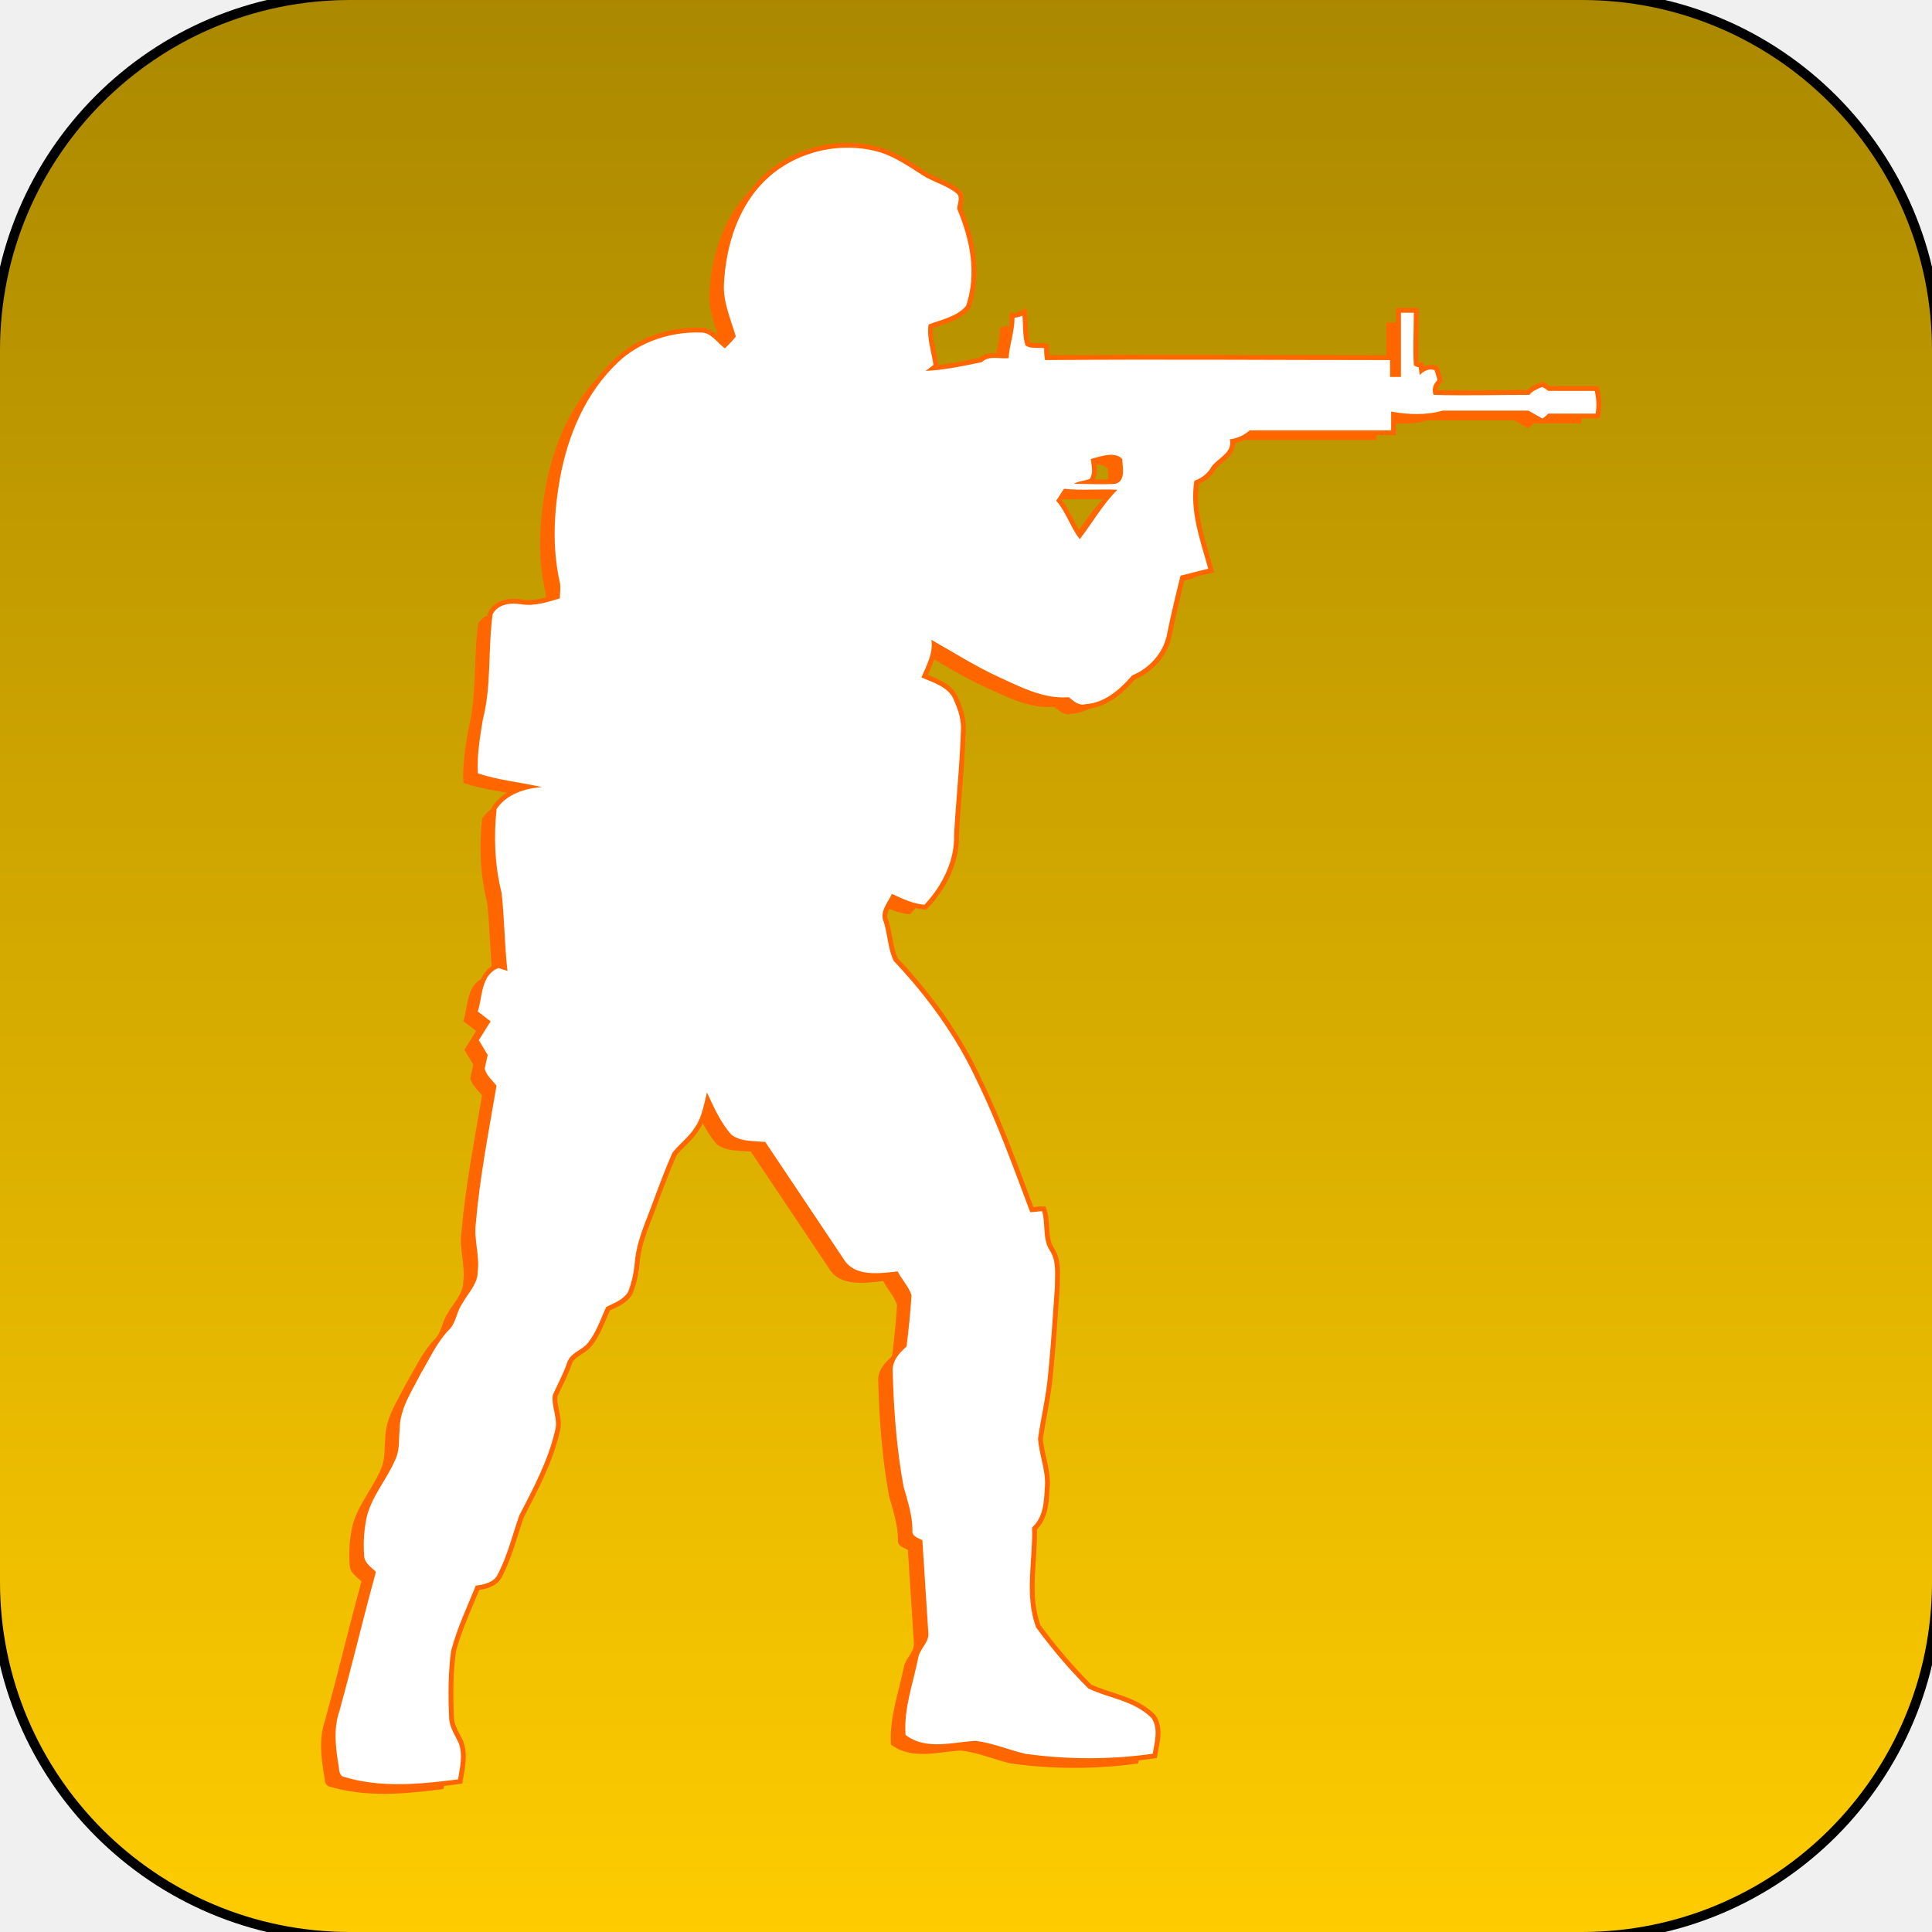
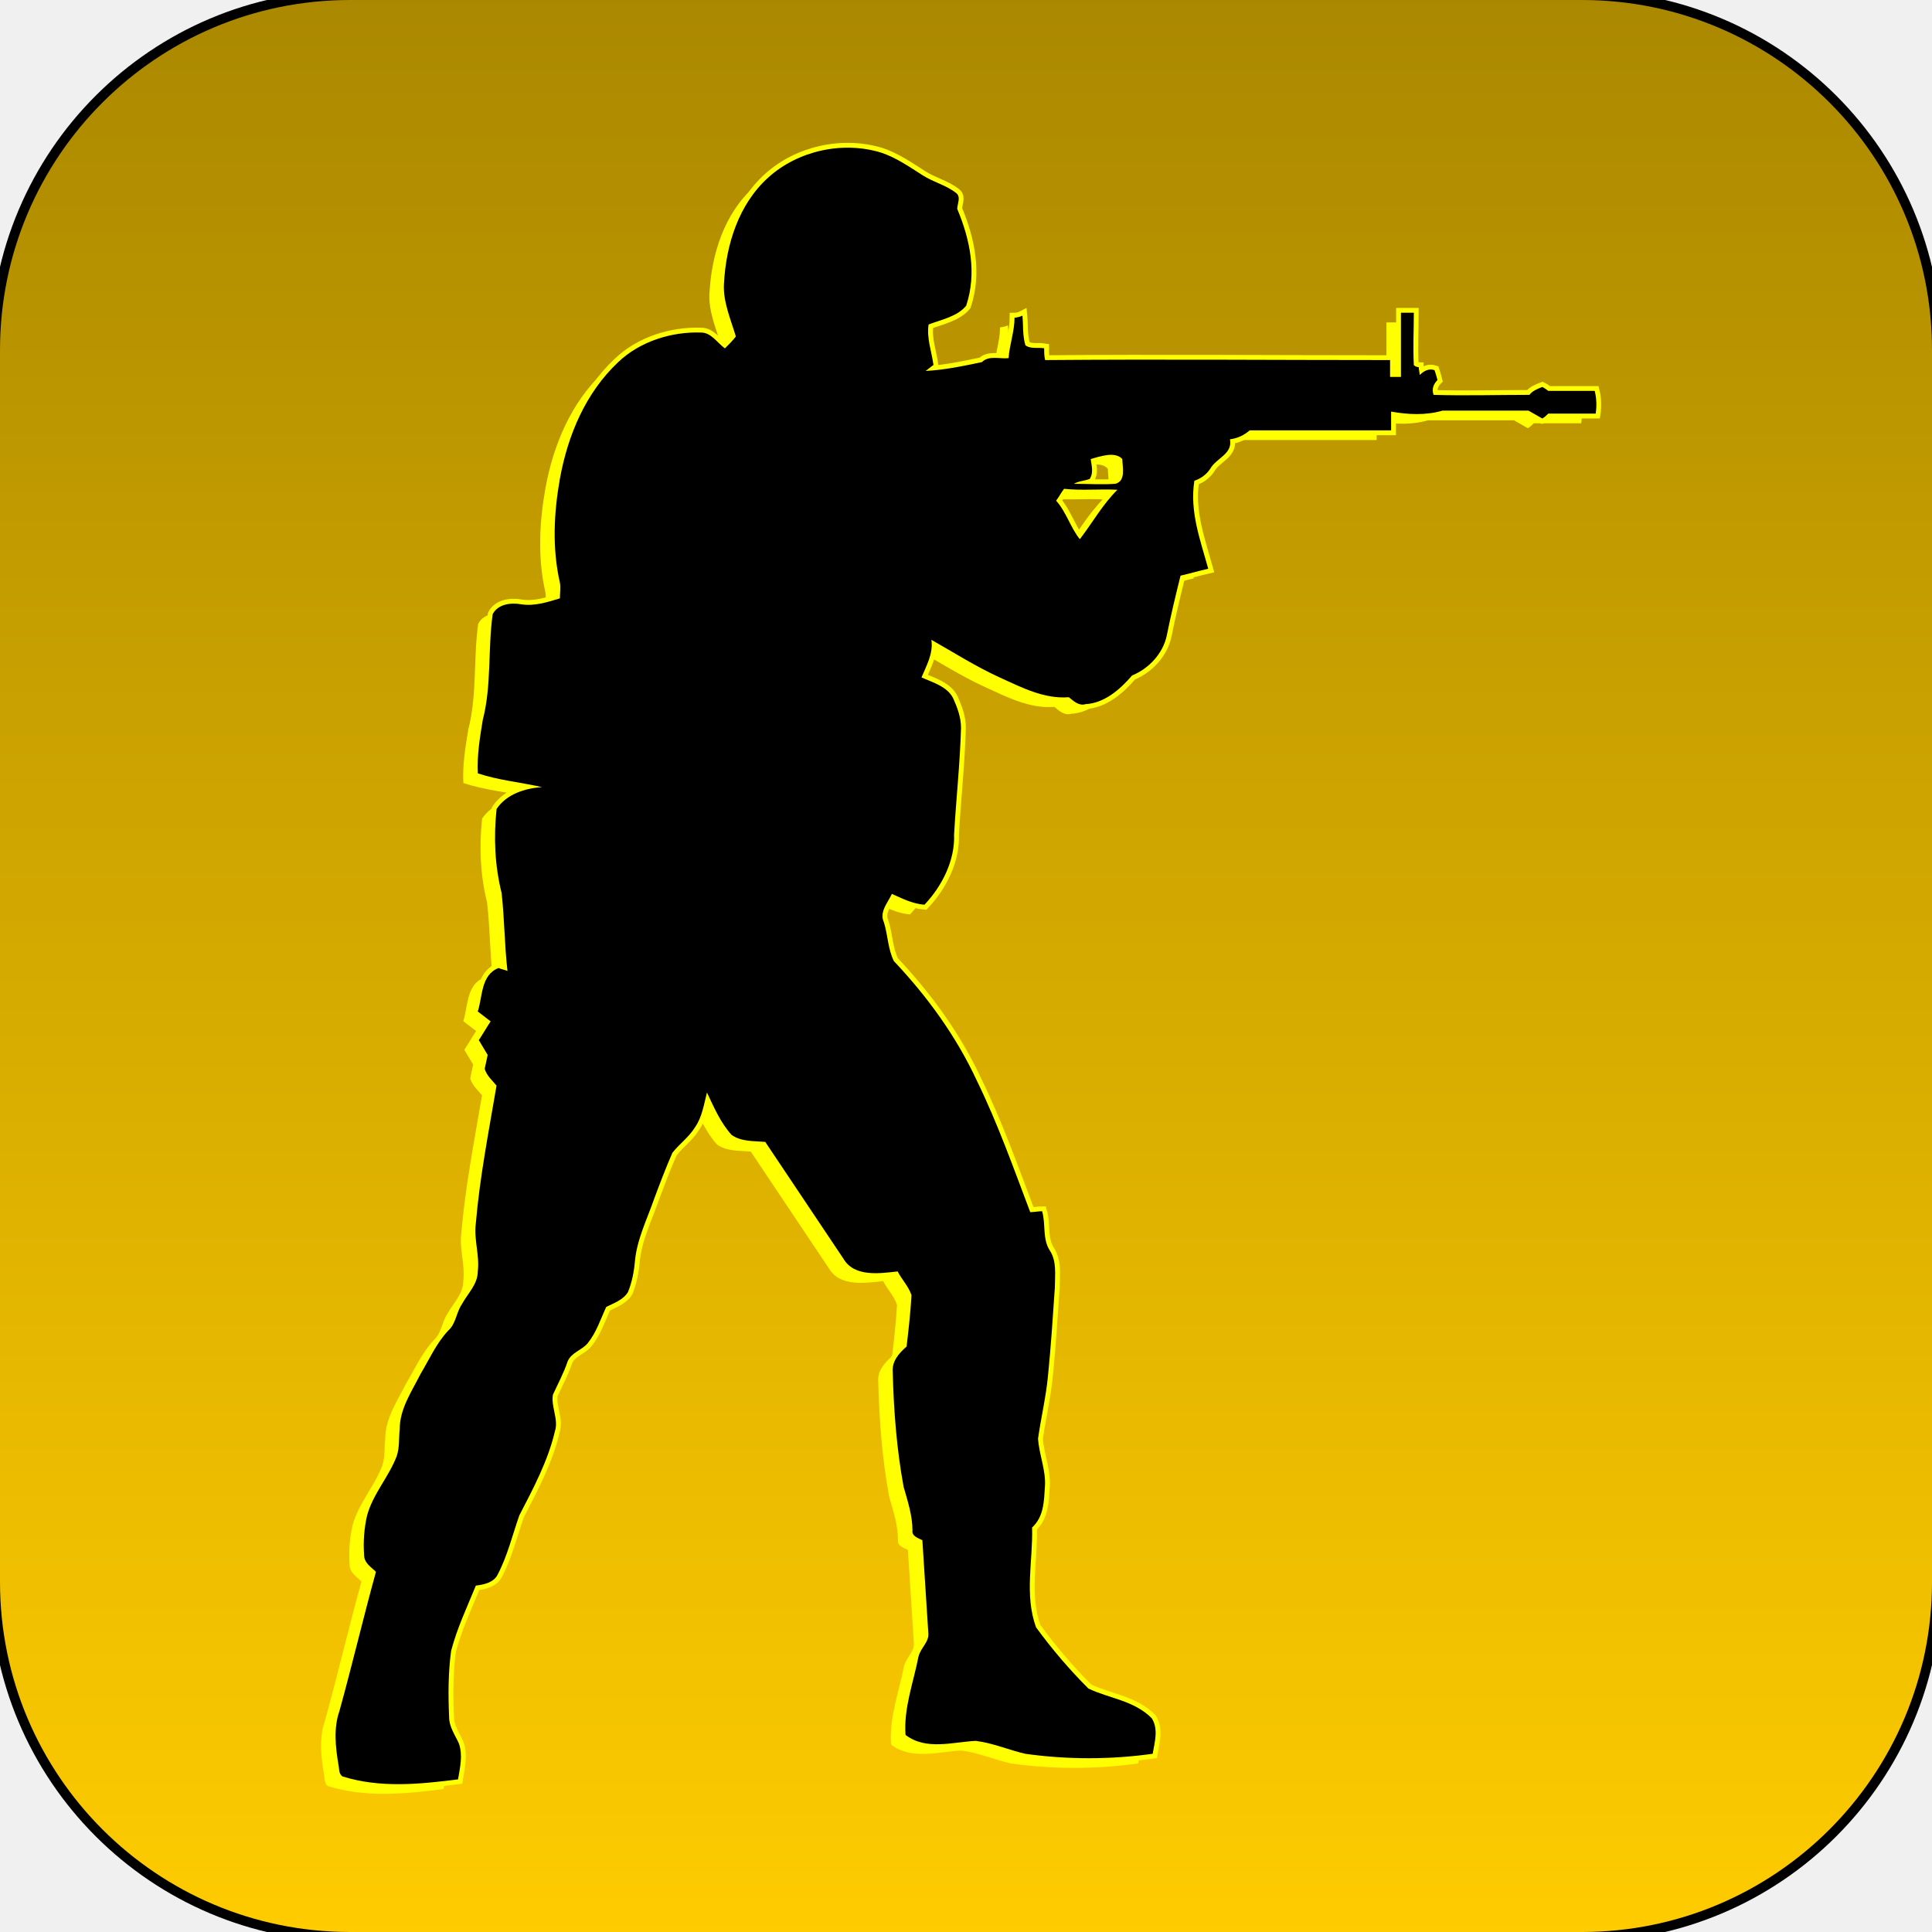
<svg xmlns="http://www.w3.org/2000/svg" xmlns:xlink="http://www.w3.org/1999/xlink" fill="#000000" width="800px" height="800px" viewBox="0 0 24 24" role="img" version="1.1" id="svg1">
  <defs id="defs1">
    <linearGradient id="linearGradient1">
      <stop style="stop-color:#aa8800;stop-opacity:1;" offset="0" id="stop1" />
      <stop style="stop-color:#ffcc00;stop-opacity:1;" offset="1" id="stop2" />
    </linearGradient>
    <linearGradient xlink:href="#linearGradient1" id="linearGradient2" x1="12" y1="-0.12" x2="12" y2="24.12" gradientUnits="userSpaceOnUse" />
  </defs>
  <rect style="fill:url(#linearGradient2);stroke:#000000;stroke-width:0.24;stroke-linecap:round;stroke-linejoin:round;stroke-miterlimit:1;paint-order:markers stroke fill" id="rect1" width="24" height="24" x="0" y="0" ry="4.348" />
-   <path d="m 9.366,2.323 c 0.368,-0.331 0.921,-0.454 1.4,-0.307 0.184,0.061 0.344,0.172 0.516,0.282 0.135,0.086 0.295,0.123 0.417,0.221 0.061,0.049 0.012,0.135 0.012,0.196 0.16,0.381 0.246,0.798 0.111,1.203 -0.111,0.135 -0.307,0.172 -0.467,0.233 -0.025,0.172 0.037,0.331 0.061,0.503 -0.037,0.025 -0.061,0.049 -0.098,0.074 0.233,-0.012 0.467,-0.061 0.7,-0.11 0.086,-0.086 0.221,-0.037 0.331,-0.049 0.012,-0.172 0.074,-0.332 0.074,-0.503 0.025,0 0.074,-0.012 0.098,-0.025 0.012,0.123 0,0.246 0.037,0.368 0.061,0.049 0.16,0.025 0.233,0.037 0,0.049 0,0.098 0.012,0.147 1.424,-0.012 2.861,0 4.285,0 v 0.209 h 0.135 V 4.005 h 0.16 c 0,0.221 -0.012,0.43 0,0.651 a 0.094,0.094 0 0 0 0.061,0.025 c 0,0.025 0.012,0.074 0.012,0.098 0.049,-0.049 0.111,-0.086 0.184,-0.061 0.012,0.037 0.025,0.074 0.037,0.123 -0.049,0.049 -0.074,0.11 -0.049,0.184 0.393,0.012 0.786,0 1.191,0 0.037,-0.049 0.098,-0.074 0.16,-0.098 0.025,0.012 0.061,0.037 0.074,0.049 h 0.577 c 0.025,0.098 0.025,0.197 0.012,0.282 h -0.589 c -0.012,0.012 -0.049,0.049 -0.074,0.061 -0.061,-0.037 -0.11,-0.061 -0.172,-0.098 h -1.068 c -0.209,0.061 -0.43,0.049 -0.638,0.012 v 0.233 h -1.756 c -0.074,0.061 -0.147,0.098 -0.246,0.111 0.037,0.184 -0.172,0.233 -0.246,0.368 -0.049,0.074 -0.123,0.123 -0.196,0.147 -0.061,0.381 0.074,0.737 0.172,1.093 -0.111,0.025 -0.233,0.061 -0.344,0.086 -0.061,0.246 -0.123,0.503 -0.172,0.749 -0.049,0.221 -0.221,0.405 -0.43,0.491 -0.147,0.172 -0.344,0.344 -0.577,0.356 -0.086,0.025 -0.147,-0.037 -0.209,-0.086 -0.307,0.025 -0.589,-0.123 -0.86,-0.246 -0.295,-0.135 -0.565,-0.307 -0.847,-0.467 0.025,0.172 -0.061,0.319 -0.123,0.467 0.135,0.061 0.319,0.111 0.393,0.258 0.049,0.11 0.098,0.233 0.098,0.368 -0.012,0.442 -0.061,0.884 -0.086,1.326 0.012,0.319 -0.147,0.638 -0.368,0.872 -0.147,-0.012 -0.27,-0.074 -0.405,-0.135 -0.049,0.111 -0.16,0.221 -0.098,0.356 0.049,0.16 0.049,0.331 0.123,0.479 0.417,0.442 0.774,0.933 1.031,1.486 0.258,0.528 0.454,1.081 0.663,1.633 0.037,0 0.111,-0.012 0.147,-0.012 0.049,0.16 0,0.344 0.098,0.491 0.086,0.135 0.061,0.295 0.061,0.454 -0.025,0.368 -0.049,0.737 -0.086,1.105 -0.025,0.258 -0.086,0.516 -0.123,0.774 0.012,0.196 0.098,0.393 0.086,0.589 -0.012,0.184 -0.012,0.381 -0.16,0.516 0.012,0.417 -0.098,0.835 0.049,1.24 0.197,0.27 0.417,0.528 0.651,0.761 0.258,0.123 0.565,0.147 0.786,0.368 0.086,0.135 0.037,0.295 0.012,0.442 a 5.703,5.703 0 0 1 -1.584,0 c -0.209,-0.049 -0.405,-0.135 -0.614,-0.16 -0.282,0.012 -0.614,0.123 -0.872,-0.074 -0.025,-0.331 0.098,-0.651 0.16,-0.97 0.025,-0.11 0.135,-0.184 0.123,-0.295 -0.025,-0.381 -0.049,-0.774 -0.074,-1.154 -0.049,-0.025 -0.135,-0.049 -0.123,-0.123 0,-0.184 -0.061,-0.368 -0.11,-0.54 -0.086,-0.467 -0.123,-0.945 -0.135,-1.424 -0.012,-0.135 0.074,-0.233 0.172,-0.319 0.025,-0.209 0.049,-0.43 0.061,-0.638 -0.037,-0.111 -0.123,-0.197 -0.172,-0.295 -0.221,0.025 -0.54,0.074 -0.675,-0.16 -0.319,-0.479 -0.651,-0.97 -0.97,-1.449 -0.135,-0.012 -0.295,0 -0.417,-0.086 -0.135,-0.147 -0.221,-0.344 -0.307,-0.528 -0.037,0.147 -0.061,0.307 -0.147,0.43 -0.074,0.123 -0.196,0.209 -0.282,0.319 -0.086,0.196 -0.16,0.393 -0.233,0.589 -0.086,0.246 -0.209,0.491 -0.233,0.761 -0.012,0.135 -0.037,0.258 -0.086,0.381 -0.061,0.098 -0.172,0.135 -0.27,0.184 -0.074,0.16 -0.123,0.319 -0.233,0.454 -0.074,0.086 -0.197,0.11 -0.246,0.221 -0.049,0.147 -0.123,0.282 -0.184,0.417 -0.025,0.147 0.074,0.307 0.025,0.454 -0.086,0.368 -0.27,0.712 -0.442,1.044 -0.086,0.246 -0.147,0.503 -0.27,0.737 -0.049,0.098 -0.172,0.123 -0.27,0.135 -0.11,0.27 -0.233,0.528 -0.307,0.81 -0.037,0.27 -0.037,0.553 -0.025,0.823 0,0.123 0.074,0.221 0.123,0.332 0.049,0.147 0.012,0.295 -0.012,0.442 -0.479,0.061 -0.97,0.11 -1.437,-0.037 -0.049,-0.037 -0.037,-0.098 -0.049,-0.147 -0.037,-0.221 -0.061,-0.454 0.012,-0.663 0.16,-0.577 0.295,-1.154 0.454,-1.731 -0.061,-0.061 -0.147,-0.11 -0.147,-0.209 -0.012,-0.16 0,-0.331 0.037,-0.491 0.074,-0.27 0.27,-0.479 0.368,-0.737 0.037,-0.11 0.025,-0.221 0.037,-0.331 0,-0.258 0.147,-0.467 0.258,-0.688 0.11,-0.184 0.196,-0.381 0.344,-0.54 0.098,-0.086 0.098,-0.221 0.172,-0.331 0.074,-0.135 0.196,-0.246 0.196,-0.405 0.025,-0.196 -0.049,-0.393 -0.025,-0.589 0.049,-0.577 0.16,-1.142 0.258,-1.719 -0.049,-0.061 -0.123,-0.123 -0.147,-0.209 0.012,-0.061 0.025,-0.11 0.037,-0.172 l -0.11,-0.184 c 0.049,-0.074 0.098,-0.16 0.147,-0.233 -0.049,-0.037 -0.111,-0.086 -0.16,-0.123 0.061,-0.184 0.037,-0.454 0.258,-0.54 0.025,0.012 0.086,0.025 0.111,0.037 C 6.087,11.863 6.087,11.531 6.051,11.212 5.965,10.868 5.952,10.512 5.989,10.169 6.112,9.984 6.345,9.911 6.554,9.898 6.284,9.837 6.014,9.813 5.756,9.727 5.744,9.506 5.781,9.285 5.817,9.064 5.928,8.634 5.879,8.192 5.94,7.75 6.002,7.627 6.161,7.602 6.296,7.627 c 0.16,0.025 0.319,-0.025 0.479,-0.074 0,-0.061 0.012,-0.135 0,-0.196 -0.098,-0.43 -0.074,-0.872 0,-1.289 0.098,-0.54 0.319,-1.068 0.724,-1.449 0.27,-0.258 0.663,-0.381 1.031,-0.368 0.123,0 0.196,0.123 0.295,0.197 C 8.875,4.398 8.924,4.349 8.961,4.3 8.899,4.091 8.801,3.87 8.813,3.649 8.838,3.158 8.997,2.654 9.366,2.323 m 3.831,3.475 c 0.025,0.025 0.025,0.025 0,0 m 0.172,0.025 c 0.012,0.086 0.037,0.172 -0.012,0.246 -0.061,0.025 -0.135,0.025 -0.197,0.061 0.172,0 0.344,0.012 0.516,0 0.135,-0.037 0.086,-0.209 0.086,-0.307 -0.086,-0.098 -0.27,-0.037 -0.393,0 m -0.43,0.516 c 0.123,0.135 0.184,0.344 0.295,0.479 0.16,-0.209 0.282,-0.43 0.467,-0.614 -0.221,-0.012 -0.442,0.012 -0.663,-0.012 -0.037,0.049 -0.061,0.098 -0.098,0.147 z" id="path2" style="fill:#ff6600;stroke-width:1" />
-   <path d="m 9.546,2.203 c 0.368,-0.331 0.921,-0.454 1.4,-0.307 0.184,0.061 0.344,0.172 0.516,0.282 0.135,0.086 0.295,0.123 0.417,0.221 0.061,0.049 0.012,0.135 0.012,0.196 0.16,0.381 0.246,0.798 0.111,1.203 -0.111,0.135 -0.307,0.172 -0.467,0.233 -0.025,0.172 0.037,0.331 0.061,0.503 -0.037,0.025 -0.061,0.049 -0.098,0.074 0.233,-0.012 0.467,-0.061 0.7,-0.11 0.086,-0.086 0.221,-0.037 0.331,-0.049 0.012,-0.172 0.074,-0.332 0.074,-0.503 0.025,0 0.074,-0.012 0.098,-0.025 0.012,0.123 0,0.246 0.037,0.368 0.061,0.049 0.16,0.025 0.233,0.037 0,0.049 0,0.098 0.012,0.147 1.424,-0.012 2.861,0 4.285,0 v 0.209 h 0.135 V 3.885 h 0.16 c 0,0.221 -0.012,0.43 0,0.651 a 0.094,0.094 0 0 0 0.061,0.025 c 0,0.025 0.012,0.074 0.012,0.098 0.049,-0.049 0.111,-0.086 0.184,-0.061 0.012,0.037 0.025,0.074 0.037,0.123 -0.049,0.049 -0.074,0.11 -0.049,0.184 0.393,0.012 0.786,0 1.191,0 0.037,-0.049 0.098,-0.074 0.16,-0.098 0.025,0.012 0.061,0.037 0.074,0.049 h 0.577 c 0.025,0.098 0.025,0.197 0.012,0.282 h -0.589 c -0.012,0.012 -0.049,0.049 -0.074,0.061 -0.061,-0.037 -0.11,-0.061 -0.172,-0.098 h -1.068 c -0.209,0.061 -0.43,0.049 -0.638,0.012 v 0.233 h -1.756 c -0.074,0.061 -0.147,0.098 -0.246,0.111 0.037,0.184 -0.172,0.233 -0.246,0.368 -0.049,0.074 -0.123,0.123 -0.196,0.147 -0.061,0.381 0.074,0.737 0.172,1.093 -0.111,0.025 -0.233,0.061 -0.344,0.086 -0.061,0.246 -0.123,0.503 -0.172,0.749 -0.049,0.221 -0.221,0.405 -0.43,0.491 -0.147,0.172 -0.344,0.344 -0.577,0.356 -0.086,0.025 -0.147,-0.037 -0.209,-0.086 -0.307,0.025 -0.589,-0.123 -0.86,-0.246 -0.295,-0.135 -0.565,-0.307 -0.847,-0.467 0.025,0.172 -0.061,0.319 -0.123,0.467 0.135,0.061 0.319,0.111 0.393,0.258 0.049,0.11 0.098,0.233 0.098,0.368 -0.012,0.442 -0.061,0.884 -0.086,1.326 0.012,0.319 -0.147,0.638 -0.368,0.872 -0.147,-0.012 -0.27,-0.074 -0.405,-0.135 -0.049,0.111 -0.16,0.221 -0.098,0.356 0.049,0.16 0.049,0.331 0.123,0.479 0.417,0.442 0.774,0.933 1.031,1.486 0.258,0.528 0.454,1.081 0.663,1.633 0.037,0 0.111,-0.012 0.147,-0.012 0.049,0.16 0,0.344 0.098,0.491 0.086,0.135 0.061,0.295 0.061,0.454 -0.025,0.368 -0.049,0.737 -0.086,1.105 -0.025,0.258 -0.086,0.516 -0.123,0.774 0.012,0.196 0.098,0.393 0.086,0.589 -0.012,0.184 -0.012,0.381 -0.16,0.516 0.012,0.417 -0.098,0.835 0.049,1.24 0.197,0.27 0.417,0.528 0.651,0.761 0.258,0.123 0.565,0.147 0.786,0.368 0.086,0.135 0.037,0.295 0.012,0.442 a 5.703,5.703 0 0 1 -1.584,0 c -0.209,-0.049 -0.405,-0.135 -0.614,-0.16 -0.282,0.012 -0.614,0.123 -0.872,-0.074 -0.025,-0.331 0.098,-0.651 0.16,-0.97 0.025,-0.11 0.135,-0.184 0.123,-0.295 -0.025,-0.381 -0.049,-0.774 -0.074,-1.154 -0.049,-0.025 -0.135,-0.049 -0.123,-0.123 0,-0.184 -0.061,-0.368 -0.11,-0.54 -0.086,-0.467 -0.123,-0.945 -0.135,-1.424 -0.012,-0.135 0.074,-0.233 0.172,-0.319 0.025,-0.209 0.049,-0.43 0.061,-0.638 -0.037,-0.111 -0.123,-0.197 -0.172,-0.295 -0.221,0.025 -0.54,0.074 -0.675,-0.16 -0.319,-0.479 -0.651,-0.97 -0.97,-1.449 -0.135,-0.012 -0.295,0 -0.417,-0.086 -0.135,-0.147 -0.221,-0.344 -0.307,-0.528 -0.037,0.147 -0.061,0.307 -0.147,0.43 -0.074,0.123 -0.196,0.209 -0.282,0.319 -0.086,0.196 -0.16,0.393 -0.233,0.589 -0.086,0.246 -0.209,0.491 -0.233,0.761 -0.012,0.135 -0.037,0.258 -0.086,0.381 -0.061,0.098 -0.172,0.135 -0.27,0.184 -0.074,0.16 -0.123,0.319 -0.233,0.454 -0.074,0.086 -0.197,0.11 -0.246,0.221 -0.049,0.147 -0.123,0.282 -0.184,0.417 -0.025,0.147 0.074,0.307 0.025,0.454 -0.086,0.368 -0.27,0.712 -0.442,1.044 -0.086,0.246 -0.147,0.503 -0.27,0.737 -0.049,0.098 -0.172,0.123 -0.27,0.135 -0.11,0.27 -0.233,0.528 -0.307,0.81 -0.037,0.27 -0.037,0.553 -0.025,0.823 0,0.123 0.074,0.221 0.123,0.332 0.049,0.147 0.012,0.295 -0.012,0.442 -0.479,0.061 -0.97,0.11 -1.437,-0.037 -0.049,-0.037 -0.037,-0.098 -0.049,-0.147 -0.037,-0.221 -0.061,-0.454 0.012,-0.663 0.16,-0.577 0.295,-1.154 0.454,-1.731 -0.061,-0.061 -0.147,-0.11 -0.147,-0.209 -0.012,-0.16 0,-0.331 0.037,-0.491 0.074,-0.27 0.27,-0.479 0.368,-0.737 0.037,-0.11 0.025,-0.221 0.037,-0.331 0,-0.258 0.147,-0.467 0.258,-0.688 0.11,-0.184 0.196,-0.381 0.344,-0.54 0.098,-0.086 0.098,-0.221 0.172,-0.331 0.074,-0.135 0.196,-0.246 0.196,-0.405 0.025,-0.196 -0.049,-0.393 -0.025,-0.589 0.049,-0.577 0.16,-1.142 0.258,-1.719 -0.049,-0.061 -0.123,-0.123 -0.147,-0.209 0.012,-0.061 0.025,-0.11 0.037,-0.172 l -0.11,-0.184 c 0.049,-0.074 0.098,-0.16 0.147,-0.233 -0.049,-0.037 -0.111,-0.086 -0.16,-0.123 0.061,-0.184 0.037,-0.454 0.258,-0.54 0.025,0.012 0.086,0.025 0.111,0.037 C 6.267,11.743 6.267,11.411 6.231,11.092 6.145,10.748 6.132,10.392 6.169,10.049 6.292,9.864 6.525,9.791 6.734,9.778 6.464,9.717 6.194,9.693 5.936,9.607 5.924,9.386 5.961,9.165 5.997,8.944 6.108,8.514 6.059,8.072 6.12,7.63 6.182,7.507 6.341,7.482 6.476,7.507 c 0.16,0.025 0.319,-0.025 0.479,-0.074 0,-0.061 0.012,-0.135 0,-0.196 -0.098,-0.43 -0.074,-0.872 0,-1.289 0.098,-0.54 0.319,-1.068 0.724,-1.449 0.27,-0.258 0.663,-0.381 1.031,-0.368 0.123,0 0.196,0.123 0.295,0.197 C 9.055,4.278 9.104,4.229 9.141,4.18 9.079,3.971 8.981,3.75 8.993,3.529 9.018,3.038 9.177,2.534 9.546,2.203 m 3.831,3.475 c 0.025,0.025 0.025,0.025 0,0 m 0.172,0.025 c 0.012,0.086 0.037,0.172 -0.012,0.246 -0.061,0.025 -0.135,0.025 -0.197,0.061 0.172,0 0.344,0.012 0.516,0 0.135,-0.037 0.086,-0.209 0.086,-0.307 -0.086,-0.098 -0.27,-0.037 -0.393,0 m -0.43,0.516 c 0.123,0.135 0.184,0.344 0.295,0.479 0.16,-0.209 0.282,-0.43 0.467,-0.614 -0.221,-0.012 -0.442,0.012 -0.663,-0.012 -0.037,0.049 -0.061,0.098 -0.098,0.147 z" id="path1" style="display:inline;fill:#ffffff;stroke:#ff6600;stroke-width:0.12;stroke-dasharray:none;stroke-opacity:1;paint-order:markers stroke fill" />
+   <path d="m 9.366,2.323 c 0.368,-0.331 0.921,-0.454 1.4,-0.307 0.184,0.061 0.344,0.172 0.516,0.282 0.135,0.086 0.295,0.123 0.417,0.221 0.061,0.049 0.012,0.135 0.012,0.196 0.16,0.381 0.246,0.798 0.111,1.203 -0.111,0.135 -0.307,0.172 -0.467,0.233 -0.025,0.172 0.037,0.331 0.061,0.503 -0.037,0.025 -0.061,0.049 -0.098,0.074 0.233,-0.012 0.467,-0.061 0.7,-0.11 0.086,-0.086 0.221,-0.037 0.331,-0.049 0.012,-0.172 0.074,-0.332 0.074,-0.503 0.025,0 0.074,-0.012 0.098,-0.025 0.012,0.123 0,0.246 0.037,0.368 0.061,0.049 0.16,0.025 0.233,0.037 0,0.049 0,0.098 0.012,0.147 1.424,-0.012 2.861,0 4.285,0 v 0.209 h 0.135 V 4.005 h 0.16 c 0,0.221 -0.012,0.43 0,0.651 a 0.094,0.094 0 0 0 0.061,0.025 c 0,0.025 0.012,0.074 0.012,0.098 0.049,-0.049 0.111,-0.086 0.184,-0.061 0.012,0.037 0.025,0.074 0.037,0.123 -0.049,0.049 -0.074,0.11 -0.049,0.184 0.393,0.012 0.786,0 1.191,0 0.037,-0.049 0.098,-0.074 0.16,-0.098 0.025,0.012 0.061,0.037 0.074,0.049 h 0.577 c 0.025,0.098 0.025,0.197 0.012,0.282 h -0.589 c -0.012,0.012 -0.049,0.049 -0.074,0.061 -0.061,-0.037 -0.11,-0.061 -0.172,-0.098 h -1.068 c -0.209,0.061 -0.43,0.049 -0.638,0.012 v 0.233 h -1.756 c -0.074,0.061 -0.147,0.098 -0.246,0.111 0.037,0.184 -0.172,0.233 -0.246,0.368 -0.049,0.074 -0.123,0.123 -0.196,0.147 -0.061,0.381 0.074,0.737 0.172,1.093 -0.111,0.025 -0.233,0.061 -0.344,0.086 -0.061,0.246 -0.123,0.503 -0.172,0.749 -0.049,0.221 -0.221,0.405 -0.43,0.491 -0.147,0.172 -0.344,0.344 -0.577,0.356 -0.086,0.025 -0.147,-0.037 -0.209,-0.086 -0.307,0.025 -0.589,-0.123 -0.86,-0.246 -0.295,-0.135 -0.565,-0.307 -0.847,-0.467 0.025,0.172 -0.061,0.319 -0.123,0.467 0.135,0.061 0.319,0.111 0.393,0.258 0.049,0.11 0.098,0.233 0.098,0.368 -0.012,0.442 -0.061,0.884 -0.086,1.326 0.012,0.319 -0.147,0.638 -0.368,0.872 -0.147,-0.012 -0.27,-0.074 -0.405,-0.135 -0.049,0.111 -0.16,0.221 -0.098,0.356 0.049,0.16 0.049,0.331 0.123,0.479 0.417,0.442 0.774,0.933 1.031,1.486 0.258,0.528 0.454,1.081 0.663,1.633 0.037,0 0.111,-0.012 0.147,-0.012 0.049,0.16 0,0.344 0.098,0.491 0.086,0.135 0.061,0.295 0.061,0.454 -0.025,0.368 -0.049,0.737 -0.086,1.105 -0.025,0.258 -0.086,0.516 -0.123,0.774 0.012,0.196 0.098,0.393 0.086,0.589 -0.012,0.184 -0.012,0.381 -0.16,0.516 0.012,0.417 -0.098,0.835 0.049,1.24 0.197,0.27 0.417,0.528 0.651,0.761 0.258,0.123 0.565,0.147 0.786,0.368 0.086,0.135 0.037,0.295 0.012,0.442 a 5.703,5.703 0 0 1 -1.584,0 c -0.209,-0.049 -0.405,-0.135 -0.614,-0.16 -0.282,0.012 -0.614,0.123 -0.872,-0.074 -0.025,-0.331 0.098,-0.651 0.16,-0.97 0.025,-0.11 0.135,-0.184 0.123,-0.295 -0.025,-0.381 -0.049,-0.774 -0.074,-1.154 -0.049,-0.025 -0.135,-0.049 -0.123,-0.123 0,-0.184 -0.061,-0.368 -0.11,-0.54 -0.086,-0.467 -0.123,-0.945 -0.135,-1.424 -0.012,-0.135 0.074,-0.233 0.172,-0.319 0.025,-0.209 0.049,-0.43 0.061,-0.638 -0.037,-0.111 -0.123,-0.197 -0.172,-0.295 -0.221,0.025 -0.54,0.074 -0.675,-0.16 -0.319,-0.479 -0.651,-0.97 -0.97,-1.449 -0.135,-0.012 -0.295,0 -0.417,-0.086 -0.135,-0.147 -0.221,-0.344 -0.307,-0.528 -0.037,0.147 -0.061,0.307 -0.147,0.43 -0.074,0.123 -0.196,0.209 -0.282,0.319 -0.086,0.196 -0.16,0.393 -0.233,0.589 -0.086,0.246 -0.209,0.491 -0.233,0.761 -0.012,0.135 -0.037,0.258 -0.086,0.381 -0.061,0.098 -0.172,0.135 -0.27,0.184 -0.074,0.16 -0.123,0.319 -0.233,0.454 -0.074,0.086 -0.197,0.11 -0.246,0.221 -0.049,0.147 -0.123,0.282 -0.184,0.417 -0.025,0.147 0.074,0.307 0.025,0.454 -0.086,0.368 -0.27,0.712 -0.442,1.044 -0.086,0.246 -0.147,0.503 -0.27,0.737 -0.049,0.098 -0.172,0.123 -0.27,0.135 -0.11,0.27 -0.233,0.528 -0.307,0.81 -0.037,0.27 -0.037,0.553 -0.025,0.823 0,0.123 0.074,0.221 0.123,0.332 0.049,0.147 0.012,0.295 -0.012,0.442 -0.479,0.061 -0.97,0.11 -1.437,-0.037 -0.049,-0.037 -0.037,-0.098 -0.049,-0.147 -0.037,-0.221 -0.061,-0.454 0.012,-0.663 0.16,-0.577 0.295,-1.154 0.454,-1.731 -0.061,-0.061 -0.147,-0.11 -0.147,-0.209 -0.012,-0.16 0,-0.331 0.037,-0.491 0.074,-0.27 0.27,-0.479 0.368,-0.737 0.037,-0.11 0.025,-0.221 0.037,-0.331 0,-0.258 0.147,-0.467 0.258,-0.688 0.11,-0.184 0.196,-0.381 0.344,-0.54 0.098,-0.086 0.098,-0.221 0.172,-0.331 0.074,-0.135 0.196,-0.246 0.196,-0.405 0.025,-0.196 -0.049,-0.393 -0.025,-0.589 0.049,-0.577 0.16,-1.142 0.258,-1.719 -0.049,-0.061 -0.123,-0.123 -0.147,-0.209 0.012,-0.061 0.025,-0.11 0.037,-0.172 l -0.11,-0.184 c 0.049,-0.074 0.098,-0.16 0.147,-0.233 -0.049,-0.037 -0.111,-0.086 -0.16,-0.123 0.061,-0.184 0.037,-0.454 0.258,-0.54 0.025,0.012 0.086,0.025 0.111,0.037 C 6.087,11.863 6.087,11.531 6.051,11.212 5.965,10.868 5.952,10.512 5.989,10.169 6.112,9.984 6.345,9.911 6.554,9.898 6.284,9.837 6.014,9.813 5.756,9.727 5.744,9.506 5.781,9.285 5.817,9.064 5.928,8.634 5.879,8.192 5.94,7.75 6.002,7.627 6.161,7.602 6.296,7.627 c 0.16,0.025 0.319,-0.025 0.479,-0.074 0,-0.061 0.012,-0.135 0,-0.196 -0.098,-0.43 -0.074,-0.872 0,-1.289 0.098,-0.54 0.319,-1.068 0.724,-1.449 0.27,-0.258 0.663,-0.381 1.031,-0.368 0.123,0 0.196,0.123 0.295,0.197 C 8.875,4.398 8.924,4.349 8.961,4.3 8.899,4.091 8.801,3.87 8.813,3.649 8.838,3.158 8.997,2.654 9.366,2.323 m 3.831,3.475 c 0.025,0.025 0.025,0.025 0,0 m 0.172,0.025 c 0.012,0.086 0.037,0.172 -0.012,0.246 -0.061,0.025 -0.135,0.025 -0.197,0.061 0.172,0 0.344,0.012 0.516,0 0.135,-0.037 0.086,-0.209 0.086,-0.307 -0.086,-0.098 -0.27,-0.037 -0.393,0 m -0.43,0.516 c 0.123,0.135 0.184,0.344 0.295,0.479 0.16,-0.209 0.282,-0.43 0.467,-0.614 -0.221,-0.012 -0.442,0.012 -0.663,-0.012 -0.037,0.049 -0.061,0.098 -0.098,0.147 z" id="path2" style="display:inline;fill:#ffff00;stroke-width:1;fill-opacity:1" />
+   <path d="m 9.546,2.203 c 0.368,-0.331 0.921,-0.454 1.4,-0.307 0.184,0.061 0.344,0.172 0.516,0.282 0.135,0.086 0.295,0.123 0.417,0.221 0.061,0.049 0.012,0.135 0.012,0.196 0.16,0.381 0.246,0.798 0.111,1.203 -0.111,0.135 -0.307,0.172 -0.467,0.233 -0.025,0.172 0.037,0.331 0.061,0.503 -0.037,0.025 -0.061,0.049 -0.098,0.074 0.233,-0.012 0.467,-0.061 0.7,-0.11 0.086,-0.086 0.221,-0.037 0.331,-0.049 0.012,-0.172 0.074,-0.332 0.074,-0.503 0.025,0 0.074,-0.012 0.098,-0.025 0.012,0.123 0,0.246 0.037,0.368 0.061,0.049 0.16,0.025 0.233,0.037 0,0.049 0,0.098 0.012,0.147 1.424,-0.012 2.861,0 4.285,0 v 0.209 h 0.135 V 3.885 h 0.16 c 0,0.221 -0.012,0.43 0,0.651 a 0.094,0.094 0 0 0 0.061,0.025 c 0,0.025 0.012,0.074 0.012,0.098 0.049,-0.049 0.111,-0.086 0.184,-0.061 0.012,0.037 0.025,0.074 0.037,0.123 -0.049,0.049 -0.074,0.11 -0.049,0.184 0.393,0.012 0.786,0 1.191,0 0.037,-0.049 0.098,-0.074 0.16,-0.098 0.025,0.012 0.061,0.037 0.074,0.049 h 0.577 c 0.025,0.098 0.025,0.197 0.012,0.282 h -0.589 c -0.012,0.012 -0.049,0.049 -0.074,0.061 -0.061,-0.037 -0.11,-0.061 -0.172,-0.098 h -1.068 c -0.209,0.061 -0.43,0.049 -0.638,0.012 v 0.233 h -1.756 c -0.074,0.061 -0.147,0.098 -0.246,0.111 0.037,0.184 -0.172,0.233 -0.246,0.368 -0.049,0.074 -0.123,0.123 -0.196,0.147 -0.061,0.381 0.074,0.737 0.172,1.093 -0.111,0.025 -0.233,0.061 -0.344,0.086 -0.061,0.246 -0.123,0.503 -0.172,0.749 -0.049,0.221 -0.221,0.405 -0.43,0.491 -0.147,0.172 -0.344,0.344 -0.577,0.356 -0.086,0.025 -0.147,-0.037 -0.209,-0.086 -0.307,0.025 -0.589,-0.123 -0.86,-0.246 -0.295,-0.135 -0.565,-0.307 -0.847,-0.467 0.025,0.172 -0.061,0.319 -0.123,0.467 0.135,0.061 0.319,0.111 0.393,0.258 0.049,0.11 0.098,0.233 0.098,0.368 -0.012,0.442 -0.061,0.884 -0.086,1.326 0.012,0.319 -0.147,0.638 -0.368,0.872 -0.147,-0.012 -0.27,-0.074 -0.405,-0.135 -0.049,0.111 -0.16,0.221 -0.098,0.356 0.049,0.16 0.049,0.331 0.123,0.479 0.417,0.442 0.774,0.933 1.031,1.486 0.258,0.528 0.454,1.081 0.663,1.633 0.037,0 0.111,-0.012 0.147,-0.012 0.049,0.16 0,0.344 0.098,0.491 0.086,0.135 0.061,0.295 0.061,0.454 -0.025,0.368 -0.049,0.737 -0.086,1.105 -0.025,0.258 -0.086,0.516 -0.123,0.774 0.012,0.196 0.098,0.393 0.086,0.589 -0.012,0.184 -0.012,0.381 -0.16,0.516 0.012,0.417 -0.098,0.835 0.049,1.24 0.197,0.27 0.417,0.528 0.651,0.761 0.258,0.123 0.565,0.147 0.786,0.368 0.086,0.135 0.037,0.295 0.012,0.442 a 5.703,5.703 0 0 1 -1.584,0 c -0.209,-0.049 -0.405,-0.135 -0.614,-0.16 -0.282,0.012 -0.614,0.123 -0.872,-0.074 -0.025,-0.331 0.098,-0.651 0.16,-0.97 0.025,-0.11 0.135,-0.184 0.123,-0.295 -0.025,-0.381 -0.049,-0.774 -0.074,-1.154 -0.049,-0.025 -0.135,-0.049 -0.123,-0.123 0,-0.184 -0.061,-0.368 -0.11,-0.54 -0.086,-0.467 -0.123,-0.945 -0.135,-1.424 -0.012,-0.135 0.074,-0.233 0.172,-0.319 0.025,-0.209 0.049,-0.43 0.061,-0.638 -0.037,-0.111 -0.123,-0.197 -0.172,-0.295 -0.221,0.025 -0.54,0.074 -0.675,-0.16 -0.319,-0.479 -0.651,-0.97 -0.97,-1.449 -0.135,-0.012 -0.295,0 -0.417,-0.086 -0.135,-0.147 -0.221,-0.344 -0.307,-0.528 -0.037,0.147 -0.061,0.307 -0.147,0.43 -0.074,0.123 -0.196,0.209 -0.282,0.319 -0.086,0.196 -0.16,0.393 -0.233,0.589 -0.086,0.246 -0.209,0.491 -0.233,0.761 -0.012,0.135 -0.037,0.258 -0.086,0.381 -0.061,0.098 -0.172,0.135 -0.27,0.184 -0.074,0.16 -0.123,0.319 -0.233,0.454 -0.074,0.086 -0.197,0.11 -0.246,0.221 -0.049,0.147 -0.123,0.282 -0.184,0.417 -0.025,0.147 0.074,0.307 0.025,0.454 -0.086,0.368 -0.27,0.712 -0.442,1.044 -0.086,0.246 -0.147,0.503 -0.27,0.737 -0.049,0.098 -0.172,0.123 -0.27,0.135 -0.11,0.27 -0.233,0.528 -0.307,0.81 -0.037,0.27 -0.037,0.553 -0.025,0.823 0,0.123 0.074,0.221 0.123,0.332 0.049,0.147 0.012,0.295 -0.012,0.442 -0.479,0.061 -0.97,0.11 -1.437,-0.037 -0.049,-0.037 -0.037,-0.098 -0.049,-0.147 -0.037,-0.221 -0.061,-0.454 0.012,-0.663 0.16,-0.577 0.295,-1.154 0.454,-1.731 -0.061,-0.061 -0.147,-0.11 -0.147,-0.209 -0.012,-0.16 0,-0.331 0.037,-0.491 0.074,-0.27 0.27,-0.479 0.368,-0.737 0.037,-0.11 0.025,-0.221 0.037,-0.331 0,-0.258 0.147,-0.467 0.258,-0.688 0.11,-0.184 0.196,-0.381 0.344,-0.54 0.098,-0.086 0.098,-0.221 0.172,-0.331 0.074,-0.135 0.196,-0.246 0.196,-0.405 0.025,-0.196 -0.049,-0.393 -0.025,-0.589 0.049,-0.577 0.16,-1.142 0.258,-1.719 -0.049,-0.061 -0.123,-0.123 -0.147,-0.209 0.012,-0.061 0.025,-0.11 0.037,-0.172 l -0.11,-0.184 c 0.049,-0.074 0.098,-0.16 0.147,-0.233 -0.049,-0.037 -0.111,-0.086 -0.16,-0.123 0.061,-0.184 0.037,-0.454 0.258,-0.54 0.025,0.012 0.086,0.025 0.111,0.037 C 6.267,11.743 6.267,11.411 6.231,11.092 6.145,10.748 6.132,10.392 6.169,10.049 6.292,9.864 6.525,9.791 6.734,9.778 6.464,9.717 6.194,9.693 5.936,9.607 5.924,9.386 5.961,9.165 5.997,8.944 6.108,8.514 6.059,8.072 6.12,7.63 6.182,7.507 6.341,7.482 6.476,7.507 c 0.16,0.025 0.319,-0.025 0.479,-0.074 0,-0.061 0.012,-0.135 0,-0.196 -0.098,-0.43 -0.074,-0.872 0,-1.289 0.098,-0.54 0.319,-1.068 0.724,-1.449 0.27,-0.258 0.663,-0.381 1.031,-0.368 0.123,0 0.196,0.123 0.295,0.197 C 9.055,4.278 9.104,4.229 9.141,4.18 9.079,3.971 8.981,3.75 8.993,3.529 9.018,3.038 9.177,2.534 9.546,2.203 m 3.831,3.475 c 0.025,0.025 0.025,0.025 0,0 m 0.172,0.025 c 0.012,0.086 0.037,0.172 -0.012,0.246 -0.061,0.025 -0.135,0.025 -0.197,0.061 0.172,0 0.344,0.012 0.516,0 0.135,-0.037 0.086,-0.209 0.086,-0.307 -0.086,-0.098 -0.27,-0.037 -0.393,0 m -0.43,0.516 c 0.123,0.135 0.184,0.344 0.295,0.479 0.16,-0.209 0.282,-0.43 0.467,-0.614 -0.221,-0.012 -0.442,0.012 -0.663,-0.012 -0.037,0.049 -0.061,0.098 -0.098,0.147 z" id="path1" style="display:inline;fill:#000000;stroke:#ffff00;stroke-width:0.12;stroke-dasharray:none;stroke-opacity:1;paint-order:markers stroke fill" />
</svg>
